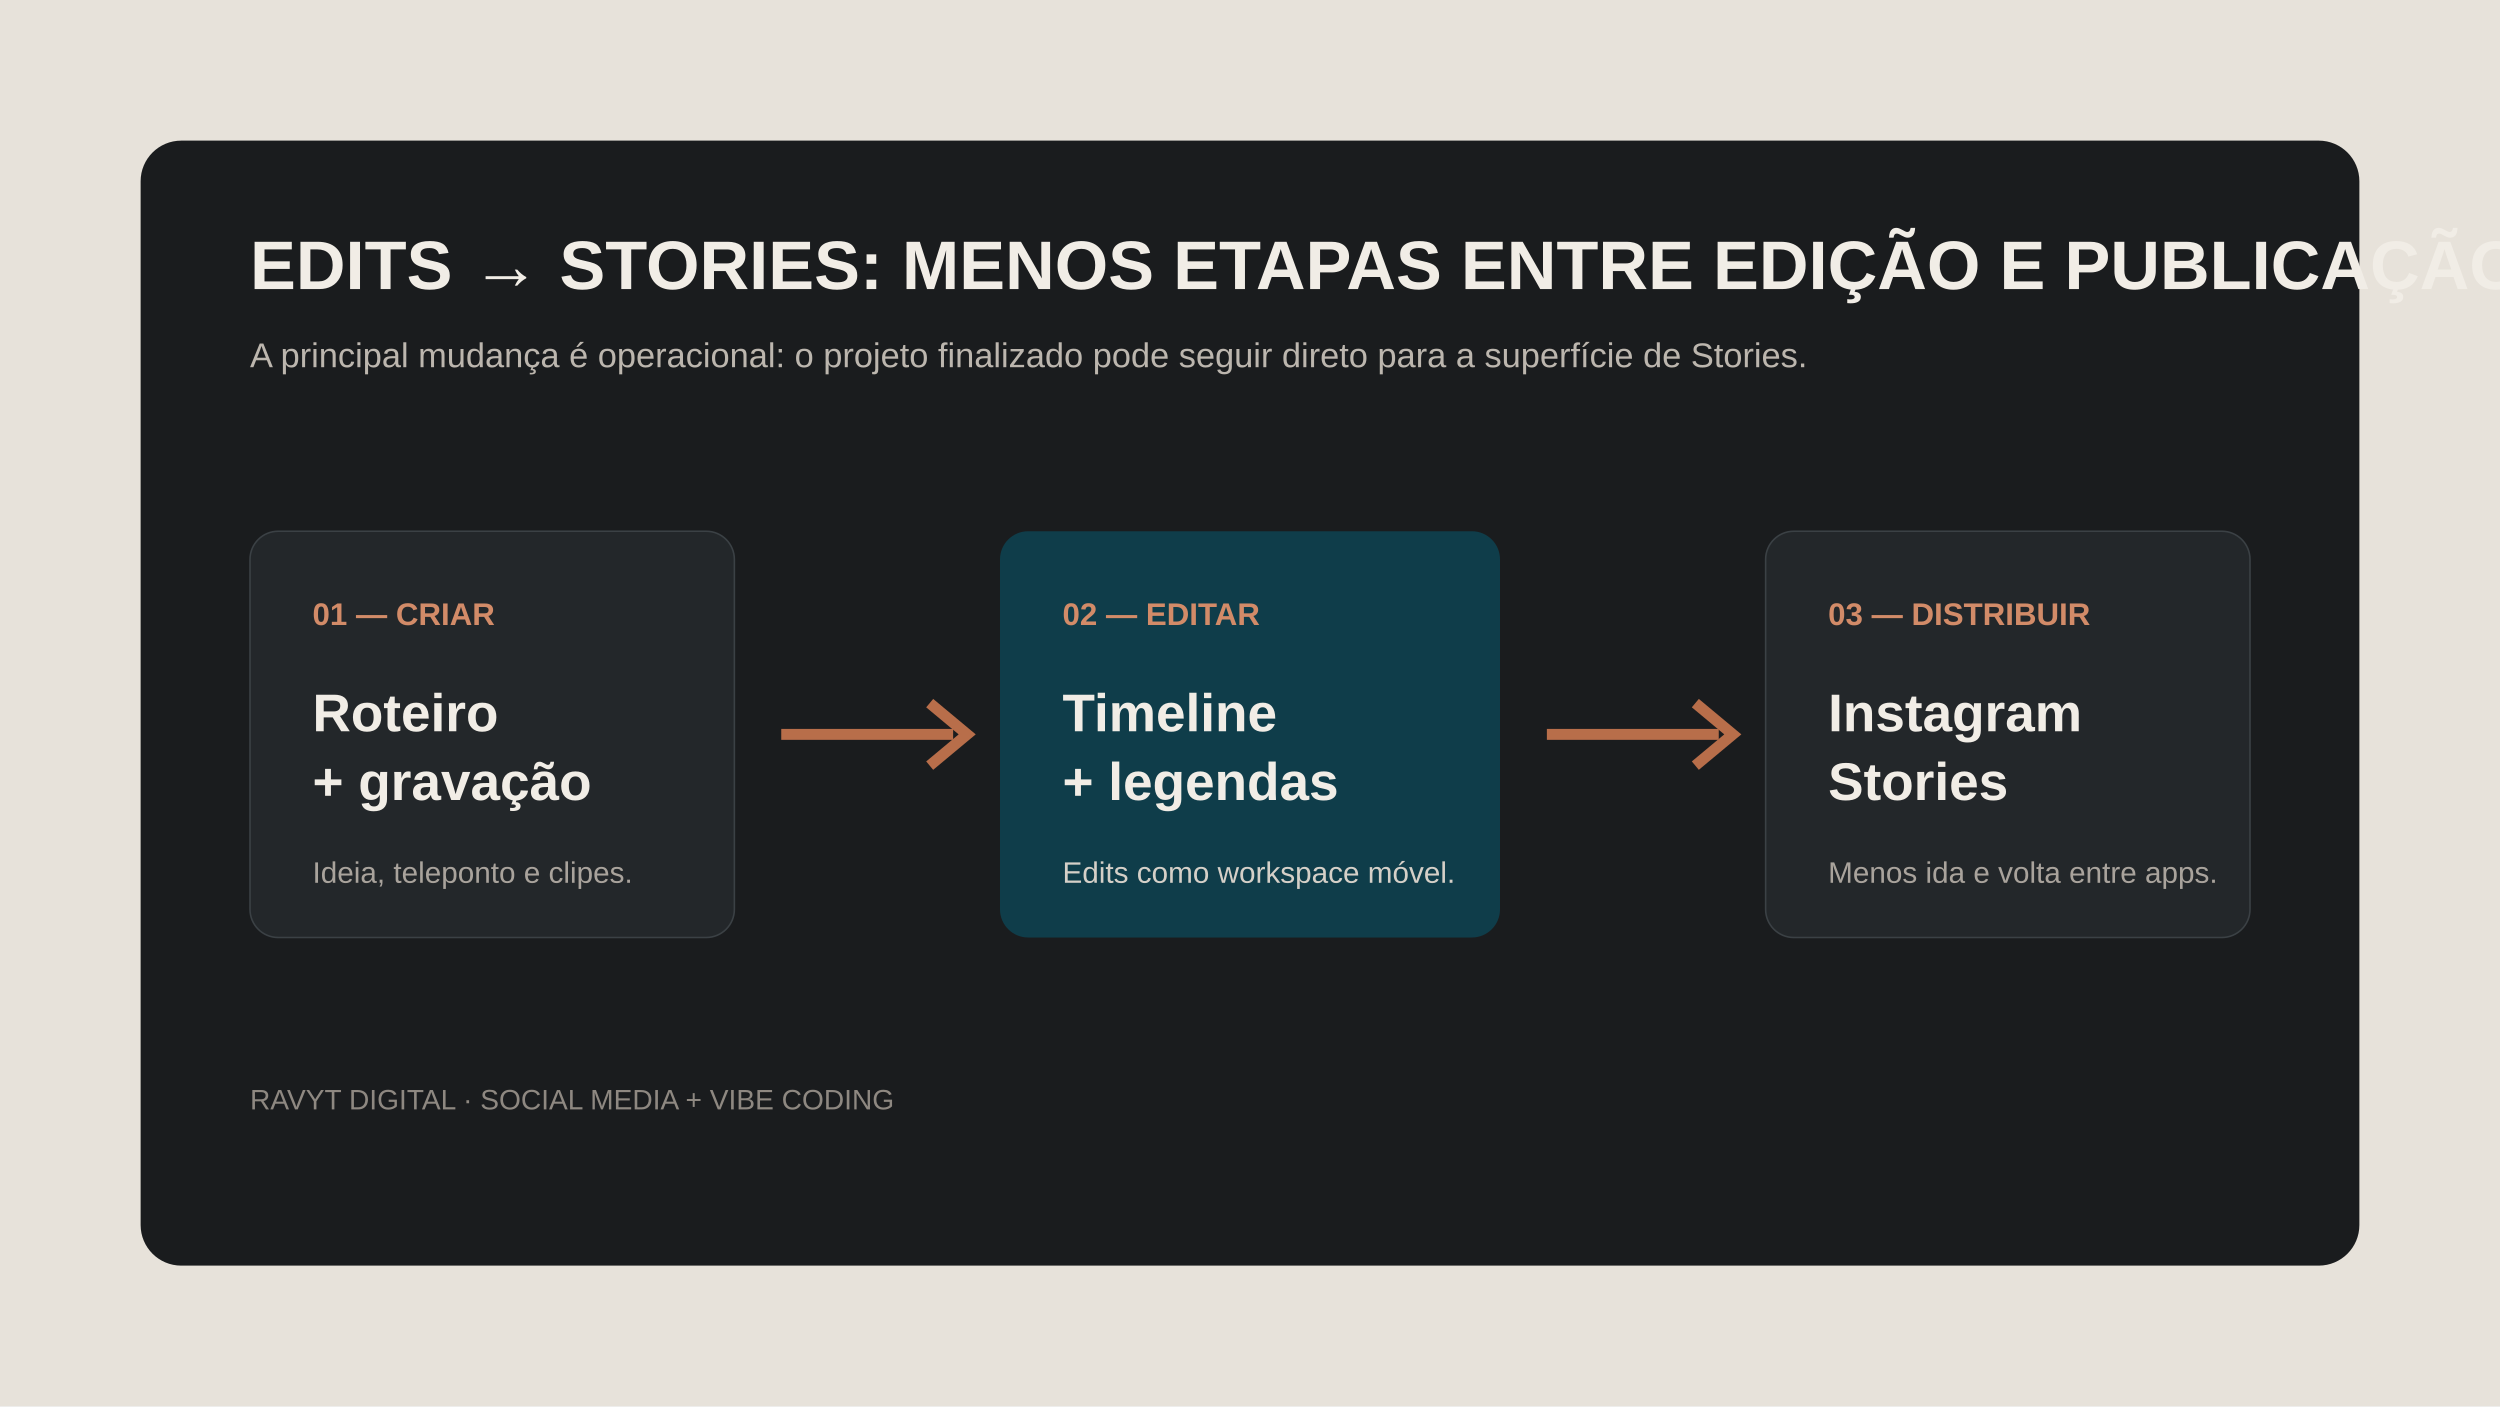
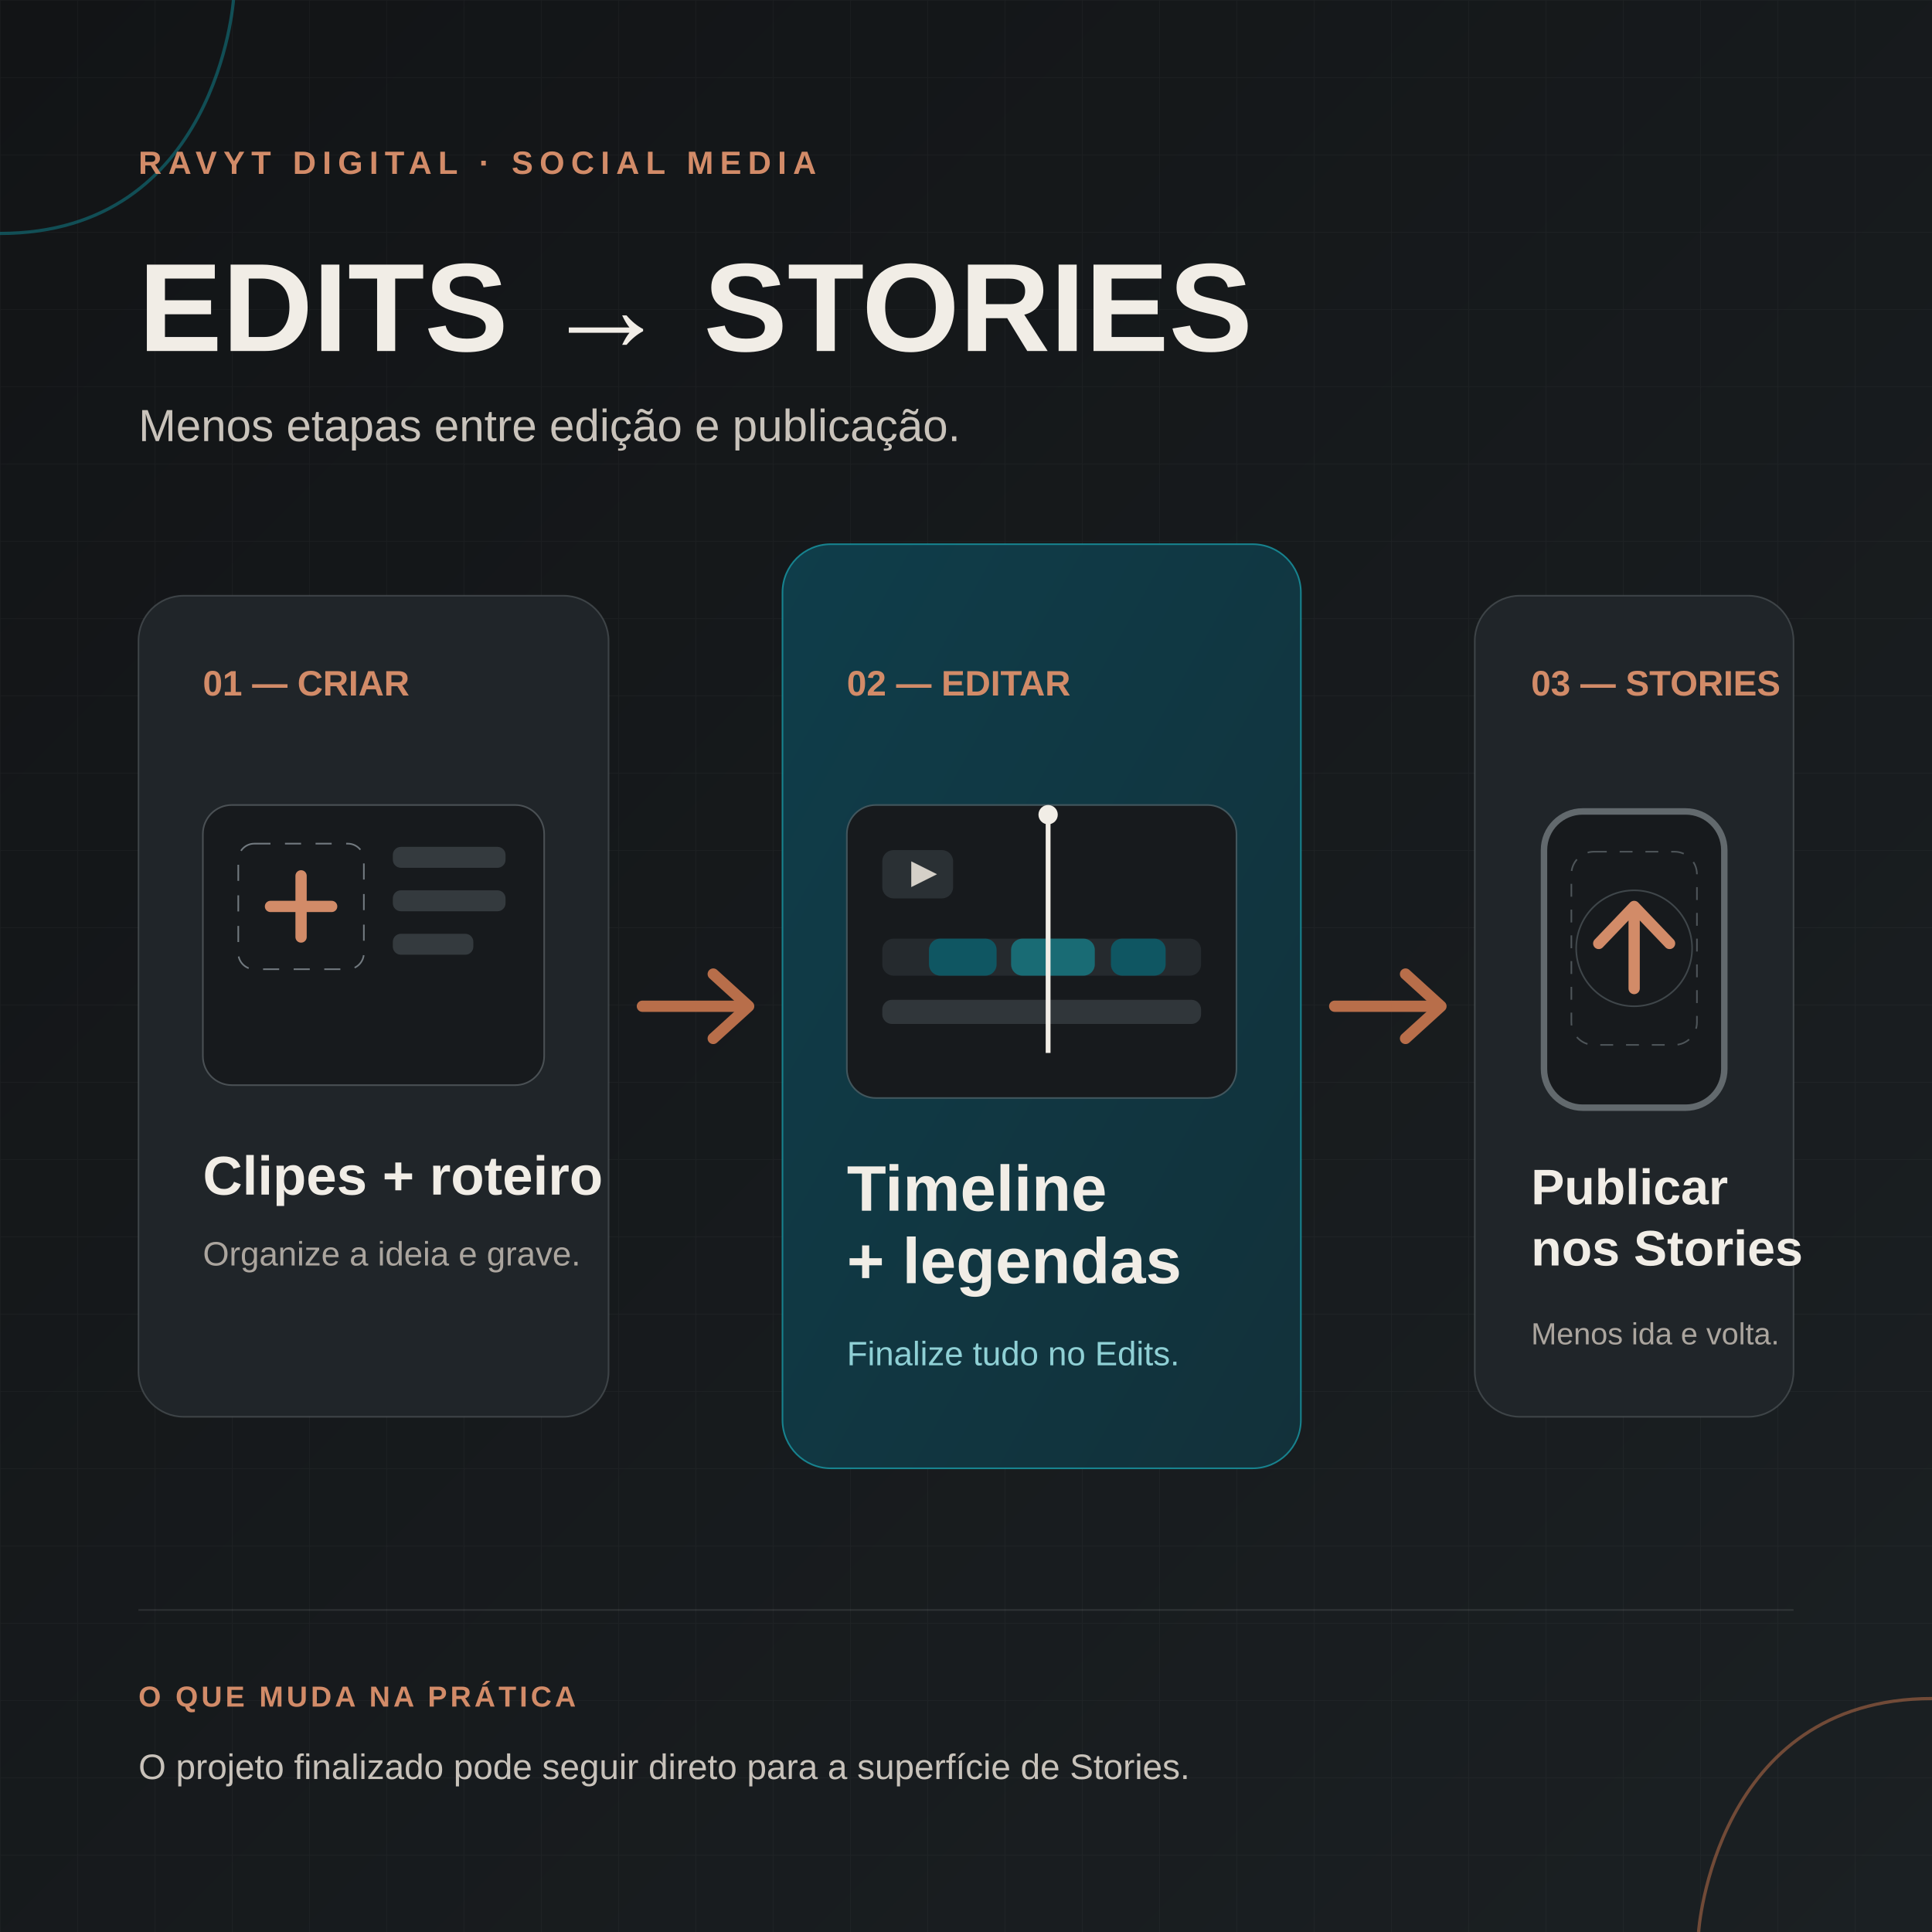
- <svg xmlns="http://www.w3.org/2000/svg" width="1600" height="900" viewBox="0 0 1600 900" role="img" aria-labelledby="title desc">
-   <rect width="1600" height="900" fill="#e7e2da" />
-   <rect x="90" y="90" width="1420" height="720" rx="26" fill="#1a1c1e" />
-   <text x="160" y="185" fill="#f1ede6" font-family="Arial,sans-serif" font-size="44" font-weight="700">EDITS → STORIES: MENOS ETAPAS ENTRE EDIÇÃO E PUBLICAÇÃO</text>
-   <text x="160" y="235" fill="#bcb6ae" font-family="Arial,sans-serif" font-size="22">A principal mudança é operacional: o projeto finalizado pode seguir direto para a superfície de Stories.</text>
+ <svg xmlns="http://www.w3.org/2000/svg" width="1200" height="1200" viewBox="0 0 1200 1200" role="img" aria-labelledby="title desc">
+   <defs>
+     <linearGradient id="bg" x1="0" y1="0" x2="1" y2="1">
+       <stop offset="0" stop-color="#121416" />
+       <stop offset="1" stop-color="#1b2023" />
+     </linearGradient>
+     <linearGradient id="panel" x1="0" y1="0" x2="1" y2="1">
+       <stop offset="0" stop-color="#0f3d4a" />
+       <stop offset="1" stop-color="#12313a" />
+     </linearGradient>
+     <pattern id="grid" width="48" height="48" patternUnits="userSpaceOnUse">
+       <path d="M48 0H0V48" fill="none" stroke="#ffffff" stroke-opacity=".035" />
+     </pattern>
+   </defs>
+   <rect width="1200" height="1200" fill="url(#bg)" />
+   <rect width="1200" height="1200" fill="url(#grid)" />
+   <path d="M0 145C135 145 145 0 145 0" fill="none" stroke="#0f7d89" stroke-opacity=".55" stroke-width="2" />
+   <path d="M1200 1055C1065 1055 1055 1200 1055 1200" fill="none" stroke="#b86e4a" stroke-opacity=".55" stroke-width="2" />
+   <text x="86" y="108" fill="#d28b68" font-family="Arial,sans-serif" font-size="20" font-weight="700" letter-spacing="4">RAVYT DIGITAL · SOCIAL MEDIA</text>
+   <text x="86" y="218" fill="#f1ede6" font-family="Arial,sans-serif" font-size="78" font-weight="800">EDITS → STORIES</text>
+   <text x="86" y="274" fill="#c9c3bb" font-family="Arial,sans-serif" font-size="28">Menos etapas entre edição e publicação.</text>
  <g font-family="Arial,sans-serif">
-     <rect x="160" y="340" width="310" height="260" rx="18" fill="#23272a" stroke="#3b4145" />
-     <text x="200" y="400" fill="#d28b68" font-size="20" font-weight="700">01 — CRIAR</text>
-     <text x="200" y="468" fill="#f1ede6" font-size="34" font-weight="700">Roteiro</text>
-     <text x="200" y="512" fill="#f1ede6" font-size="34" font-weight="700">+ gravação</text>
-     <text x="200" y="565" fill="#a9a39c" font-size="19">Ideia, teleponto e clipes.</text>
-     <path d="M500 470H610" stroke="#b86e4a" stroke-width="7" />
-     <path d="M595 450l24 20-24 20" fill="none" stroke="#b86e4a" stroke-width="7" />
-     <rect x="640" y="340" width="320" height="260" rx="18" fill="#0f3d4a" />
-     <text x="680" y="400" fill="#d28b68" font-size="20" font-weight="700">02 — EDITAR</text>
-     <text x="680" y="468" fill="#f1ede6" font-size="34" font-weight="700">Timeline</text>
-     <text x="680" y="512" fill="#f1ede6" font-size="34" font-weight="700">+ legendas</text>
-     <text x="680" y="565" fill="#d5d0c8" font-size="19">Edits como workspace móvel.</text>
-     <path d="M990 470H1100" stroke="#b86e4a" stroke-width="7" />
-     <path d="M1085 450l24 20-24 20" fill="none" stroke="#b86e4a" stroke-width="7" />
-     <rect x="1130" y="340" width="310" height="260" rx="18" fill="#23272a" stroke="#3b4145" />
-     <text x="1170" y="400" fill="#d28b68" font-size="20" font-weight="700">03 — DISTRIBUIR</text>
-     <text x="1170" y="468" fill="#f1ede6" font-size="34" font-weight="700">Instagram</text>
-     <text x="1170" y="512" fill="#f1ede6" font-size="34" font-weight="700">Stories</text>
-     <text x="1170" y="565" fill="#a9a39c" font-size="19">Menos ida e volta entre apps.</text>
+     <rect x="86" y="370" width="292" height="510" rx="28" fill="#202529" stroke="#596065" stroke-opacity=".55" />
+     <text x="126" y="432" fill="#d28b68" font-size="22" font-weight="700">01 — CRIAR</text>
+     <rect x="126" y="500" width="212" height="174" rx="18" fill="#171a1d" stroke="#4a5054" />
+     <rect x="148" y="524" width="78" height="78" rx="10" fill="none" stroke="#727a80" stroke-dasharray="10 9" />
+     <path d="M187 544V582M168 563H206" stroke="#d28b68" stroke-width="7" stroke-linecap="round" />
+     <rect x="244" y="526" width="70" height="13" rx="5" fill="#343a3e" />
+     <rect x="244" y="553" width="70" height="13" rx="5" fill="#343a3e" />
+     <rect x="244" y="580" width="50" height="13" rx="5" fill="#343a3e" />
+     <text x="126" y="742" fill="#f1ede6" font-size="34" font-weight="700">Clipes + roteiro</text>
+     <text x="126" y="786" fill="#aba59e" font-size="21">Organize a ideia e grave.</text>
+     <path d="M399 625H457" stroke="#b86e4a" stroke-width="7" stroke-linecap="round" />
+     <path d="M443 605L465 625L443 645" fill="none" stroke="#b86e4a" stroke-width="7" stroke-linecap="round" stroke-linejoin="round" />
+     <rect x="486" y="338" width="322" height="574" rx="30" fill="url(#panel)" stroke="#19a0ad" stroke-opacity=".75" />
+     <text x="526" y="432" fill="#d28b68" font-size="22" font-weight="700">02 — EDITAR</text>
+     <rect x="526" y="500" width="242" height="182" rx="18" fill="#171a1d" stroke="#42565d" />
+     <rect x="548" y="528" width="44" height="30" rx="7" fill="#2a3034" />
+     <path d="M566 535L582 543L566 551Z" fill="#d5d0c8" />
+     <rect x="548" y="583" width="198" height="23" rx="7" fill="#252a2e" />
+     <rect x="577" y="583" width="42" height="23" rx="7" fill="#0f5662" />
+     <rect x="628" y="583" width="52" height="23" rx="7" fill="#196b74" />
+     <rect x="690" y="583" width="34" height="23" rx="7" fill="#0f5662" />
+     <rect x="548" y="621" width="198" height="15" rx="6" fill="#30363a" />
+     <path d="M651 506V654" stroke="#f1ede6" stroke-width="3" />
+     <circle cx="651" cy="506" r="6" fill="#f1ede6" />
+     <text x="526" y="752" fill="#f1ede6" font-size="40" font-weight="700">Timeline</text>
+     <text x="526" y="797" fill="#f1ede6" font-size="40" font-weight="700">+ legendas</text>
+     <text x="526" y="848" fill="#8fd0d5" font-size="21">Finalize tudo no Edits.</text>
+     <path d="M829 625H887" stroke="#b86e4a" stroke-width="7" stroke-linecap="round" />
+     <path d="M873 605L895 625L873 645" fill="none" stroke="#b86e4a" stroke-width="7" stroke-linecap="round" stroke-linejoin="round" />
+     <rect x="916" y="370" width="198" height="510" rx="28" fill="#202529" stroke="#596065" stroke-opacity=".55" />
+     <text x="951" y="432" fill="#d28b68" font-size="22" font-weight="700">03 — STORIES</text>
+     <rect x="959" y="504" width="112" height="184" rx="24" fill="#171a1d" stroke="#62696d" stroke-width="4" />
+     <rect x="976" y="529" width="78" height="120" rx="14" fill="none" stroke="#4e5559" stroke-dasharray="8 8" />
+     <circle cx="1015" cy="589" r="36" fill="none" stroke="#3f464a" />
+     <path d="M1015 614V563M1015 563L993 586M1015 563L1037 586" fill="none" stroke="#d28b68" stroke-width="7" stroke-linecap="round" stroke-linejoin="round" />
+     <text x="951" y="748" fill="#f1ede6" font-size="31" font-weight="700">Publicar</text>
+     <text x="951" y="786" fill="#f1ede6" font-size="31" font-weight="700">nos Stories</text>
+     <text x="951" y="835" fill="#aba59e" font-size="19">Menos ida e volta.</text>
  </g>
-   <text x="160" y="710" fill="#8e8881" font-family="Arial,sans-serif" font-size="18">RAVYT DIGITAL · SOCIAL MEDIA + VIBE CODING</text>
+   <line x1="86" y1="1000" x2="1114" y2="1000" stroke="#ffffff" stroke-opacity=".1" />
+   <text x="86" y="1060" fill="#d28b68" font-family="Arial,sans-serif" font-size="18" font-weight="700" letter-spacing="2">O QUE MUDA NA PRÁTICA</text>
+   <text x="86" y="1105" fill="#c8c2ba" font-family="Arial,sans-serif" font-size="22">O projeto finalizado pode seguir direto para a superfície de Stories.</text>
</svg>
